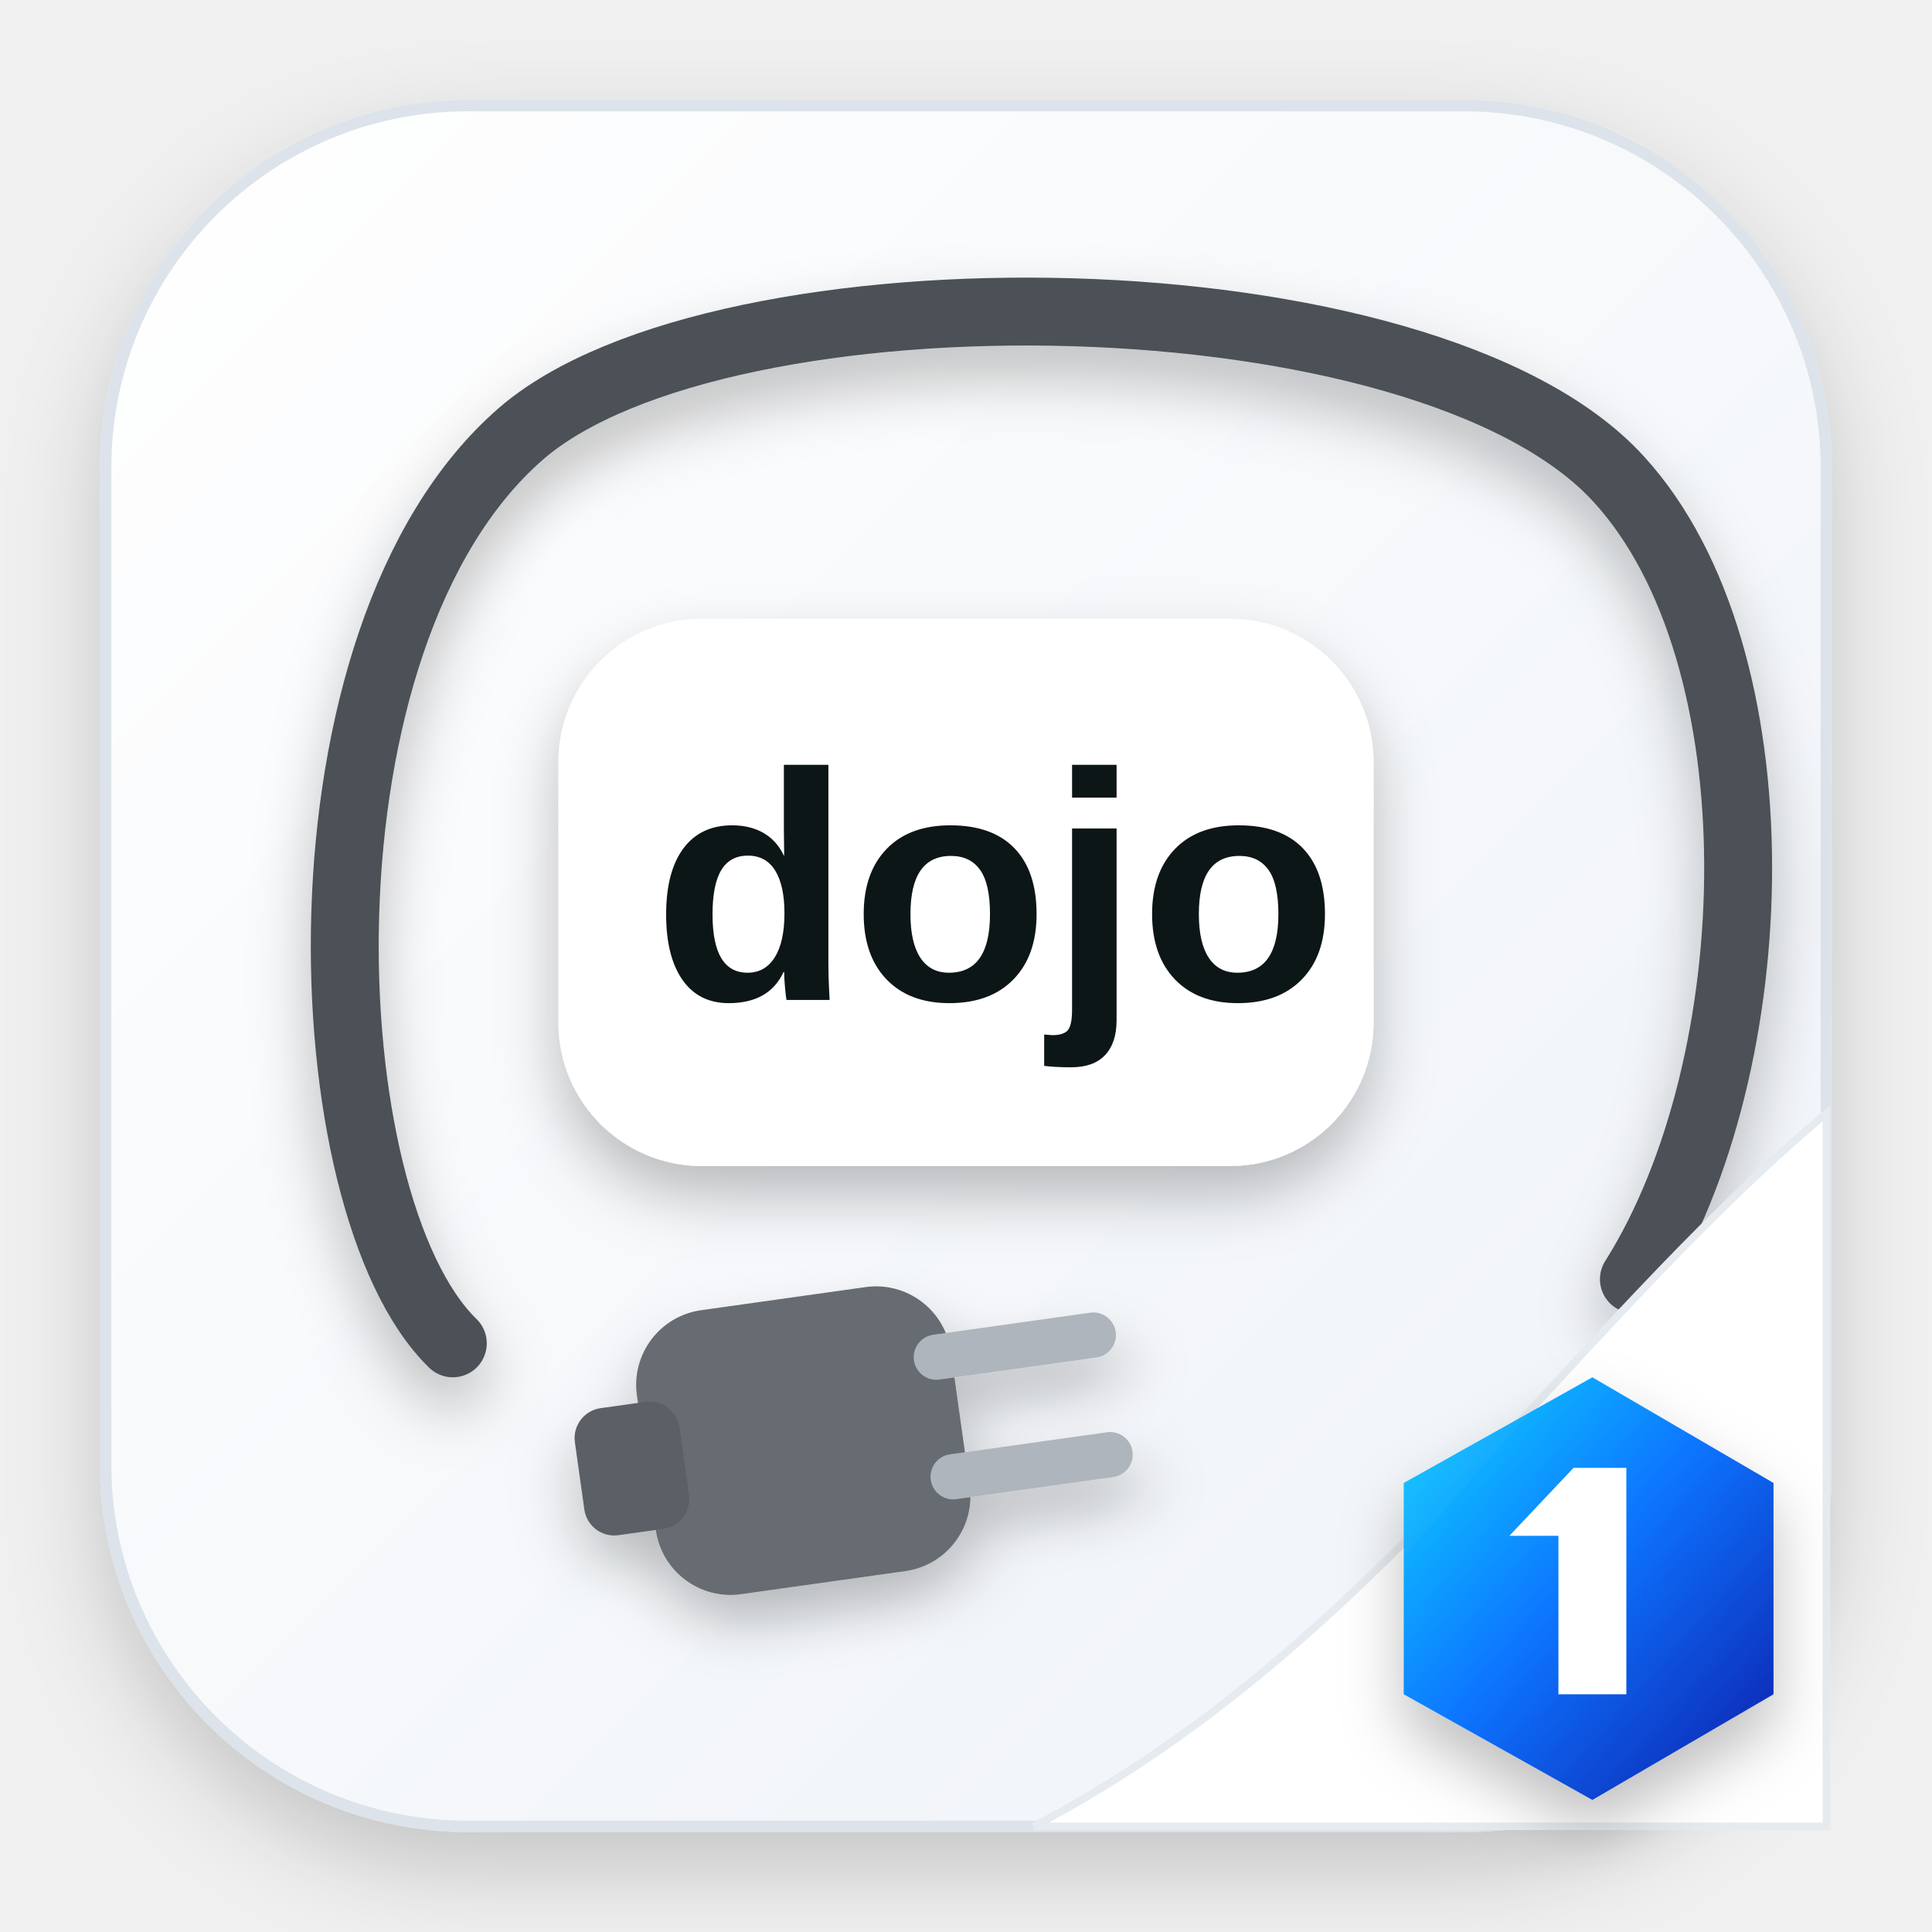
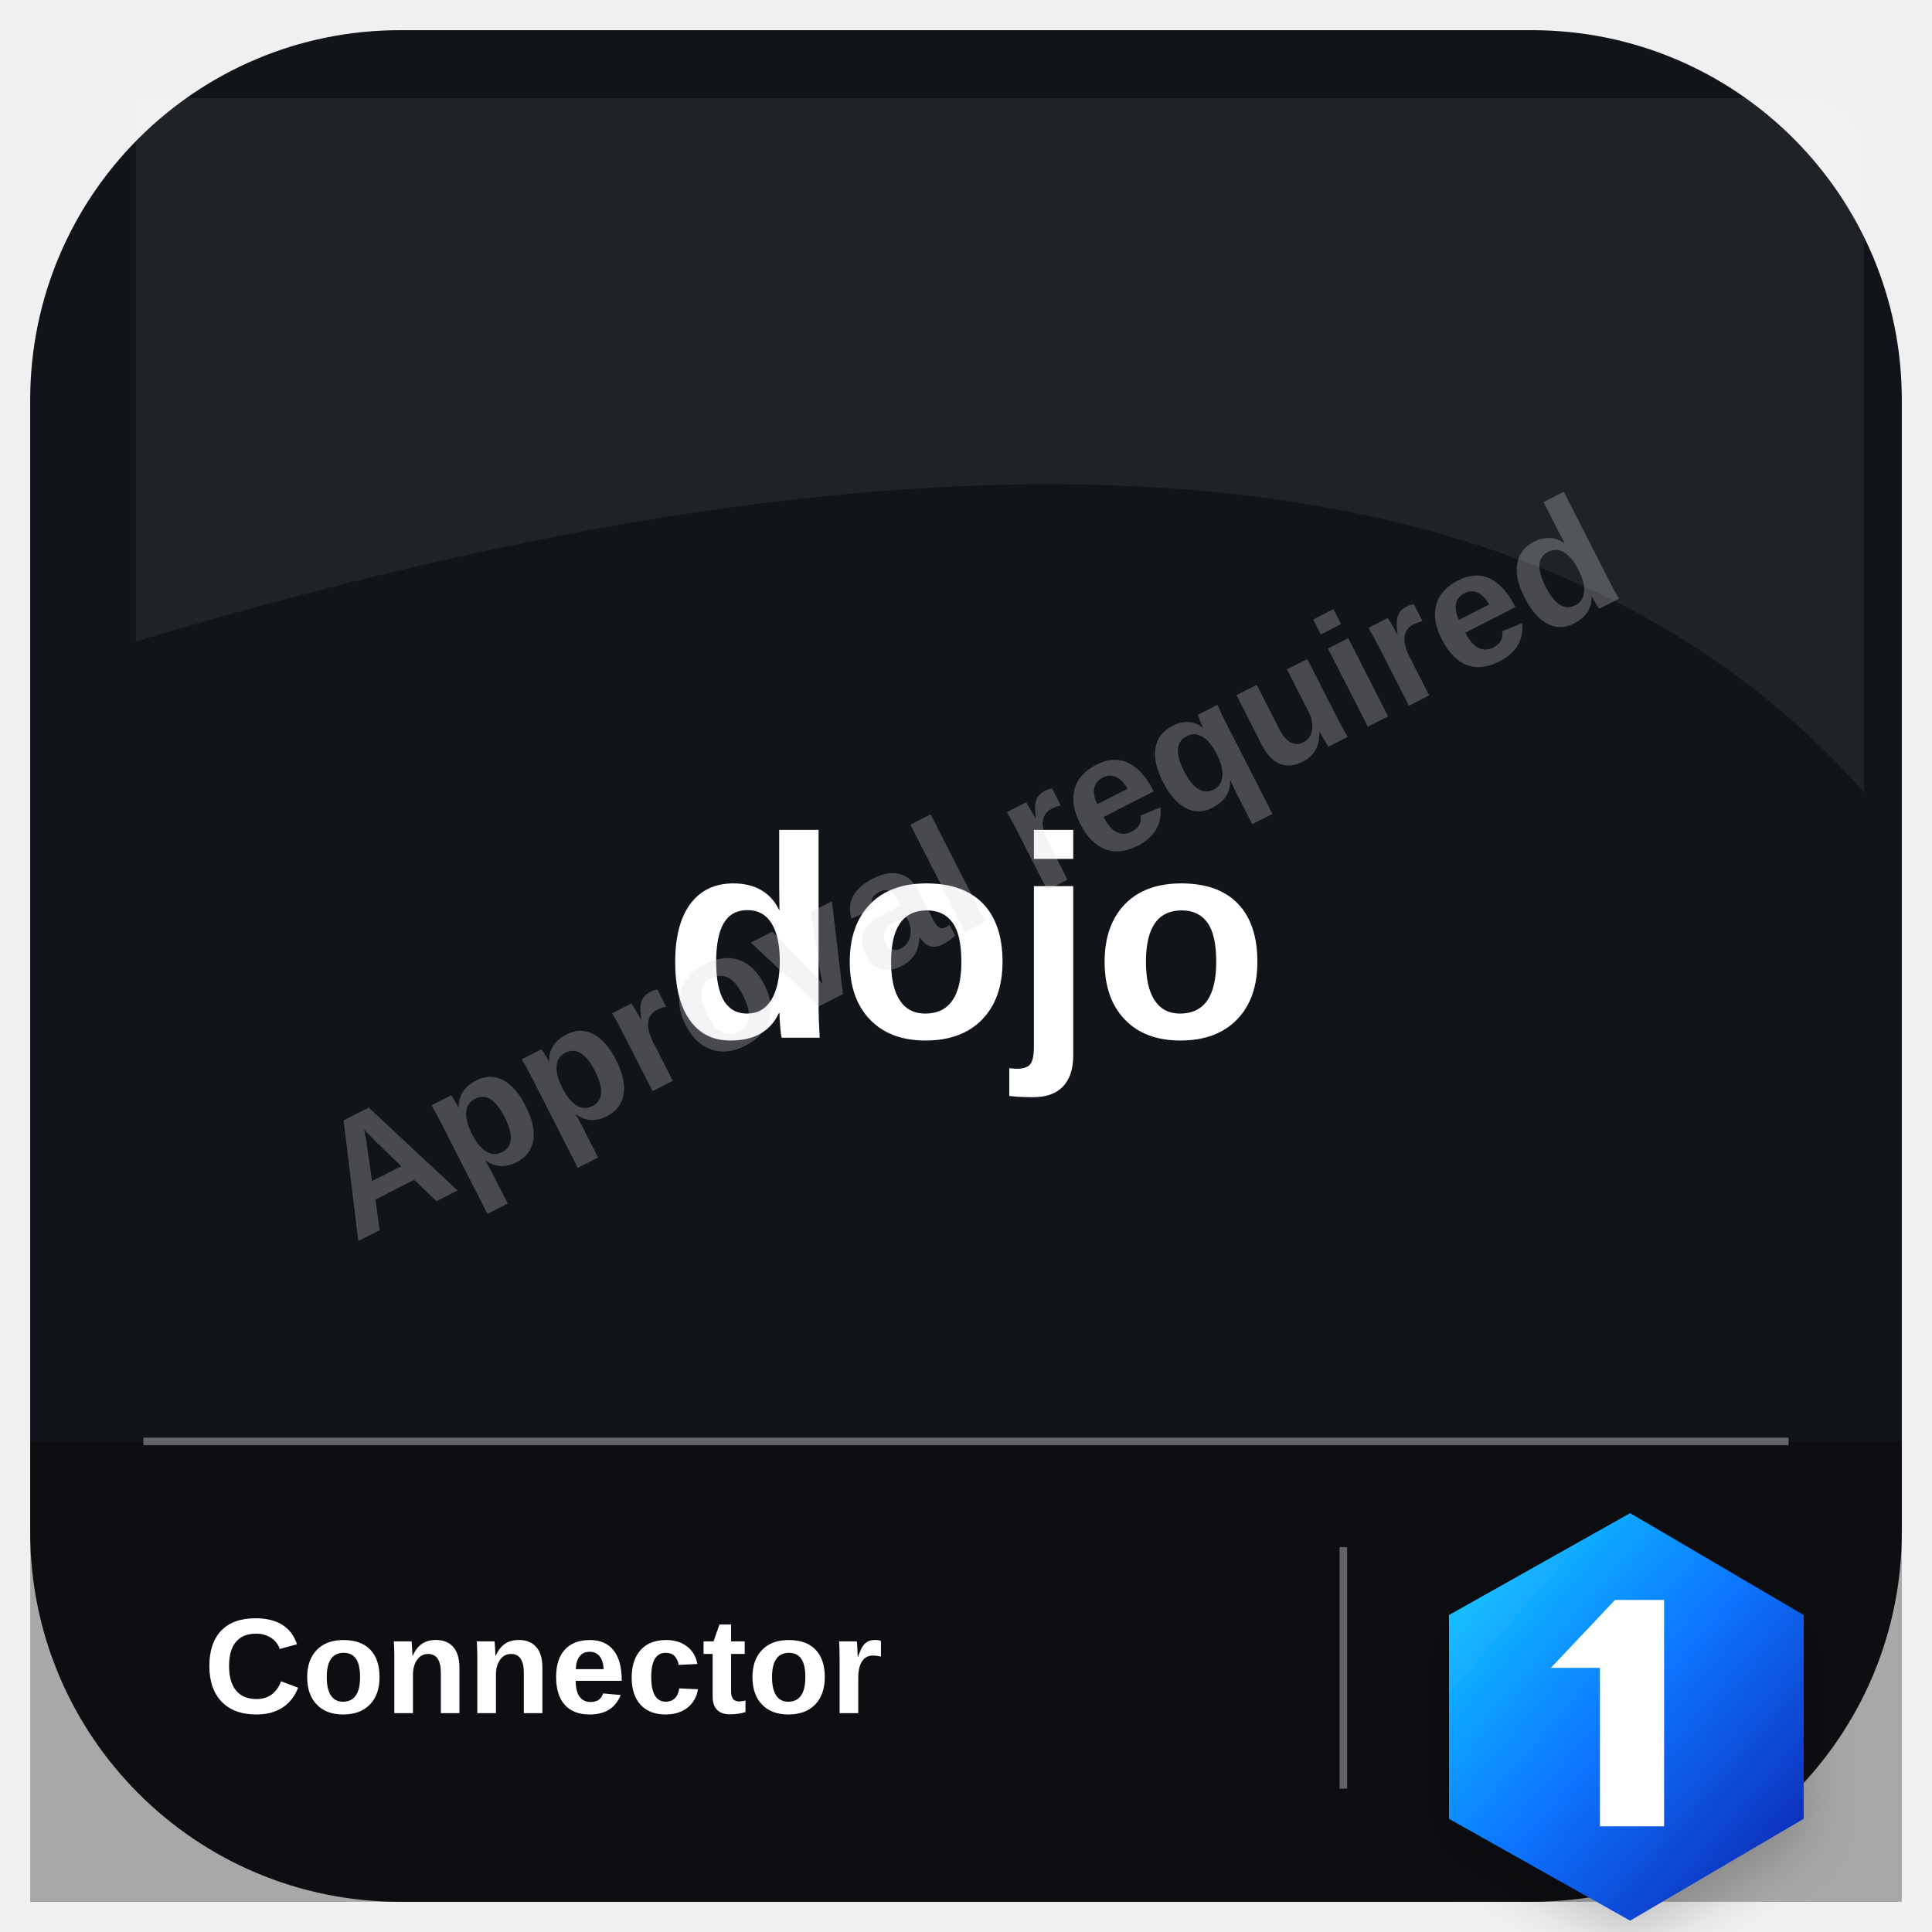
- <svg xmlns="http://www.w3.org/2000/svg" viewBox="0 0 512 512" role="img" aria-label="Dojo connector">
+ <svg xmlns="http://www.w3.org/2000/svg" viewBox="0 0 512 512" role="img" aria-label="dojo connector">
  <defs>
-     <linearGradient id="bg" x1="0" y1="0" x2="1" y2="1">
-       <stop stop-color="#fff" />
-       <stop offset="1" stop-color="#eef2f7" />
-     </linearGradient>
    <linearGradient id="one" x1="0" y1="0" x2="1" y2="1">
      <stop stop-color="#19d8ff" />
-       <stop offset=".48" stop-color="#0874ff" />
+       <stop offset=".5" stop-color="#0874ff" />
      <stop offset="1" stop-color="#071ca8" />
    </linearGradient>
    <filter id="s" x="-30%" y="-30%" width="160%" height="160%">
-       <feDropShadow dx="0" dy="10" stdDeviation="12" flood-opacity=".18" />
-     </filter>
-     <filter id="ps" x="-40%" y="-40%" width="180%" height="180%">
-       <feDropShadow dx="0" dy="8" stdDeviation="8" flood-opacity=".25" />
+       <feDropShadow dx="0" dy="5" stdDeviation="7" flood-opacity=".20" />
    </filter>
  </defs>
-   <rect x="28" y="28" width="456" height="456" rx="96" fill="url(#bg)" stroke="#dce3eb" stroke-width="3" filter="url(#s)" />
-   <path d="M120 356C82 319 76 169 138 115c53-46 240-44 291 12 43 47 40 155 4 212" fill="none" stroke="#4c5157" stroke-width="18" stroke-linecap="round" filter="url(#ps)" />
-   <g transform="translate(148 164)" filter="url(#ps)">
-     <rect width="216" height="145" rx="38" fill="#fff" />
-     <text x="25" y="101" font-family="Arial,Helvetica,sans-serif" font-size="86" font-weight="800" fill="#111418">dojo</text>
+   <rect x="8" y="8" width="496" height="496" rx="98" fill="#111418" />
+   <path d="M36 26 H476 Q494 26 494 44 V210 Q370 70 36 170Z" fill="#FFFFFF" opacity=".06" />
+   <text x="256" y="275" text-anchor="middle" font-family="Arial,Helvetica,sans-serif" font-size="76" font-weight="800" fill="#FFFFFF">dojo</text>
+   <g transform="rotate(-27 256 230)" opacity="0.28">
+     <text x="256" y="245" text-anchor="middle" font-family="Arial,Helvetica,sans-serif" font-size="44" font-weight="700" fill="#D6D9DE">Approval required</text>
  </g>
-   <g filter="url(#ps)" transform="translate(166 350) rotate(-8)">
-     <rect x="0" y="0" width="84" height="76" rx="20" fill="#666c72" />
-     <rect x="-18" y="22" width="28" height="34" rx="8" fill="#5a6066" />
-     <rect x="74" y="15" width="54" height="12" rx="6" fill="#aeb5bc" />
-     <rect x="74" y="47" width="54" height="12" rx="6" fill="#aeb5bc" />
-   </g>
-   <path d="M274 484C365 436 413 355 484 295V484Z" fill="#fff" stroke="#e6ebf0" stroke-width="2" />
-   <g transform="translate(372 365)" filter="url(#ps)">
-     <path d="M50 0 98 28v56L50 112 0 84V28Z" fill="url(#one)" />
-     <path d="M45 24 28 42h13v42h18V24Z" fill="#fff" />
+   <rect x="8" y="382" width="496" height="122" fill="#000000" opacity="0.30" />
+   <line x1="38" y1="382" x2="474" y2="382" stroke="#FFFFFF" opacity=".35" stroke-width="2" />
+   <text x="54" y="454" font-family="Arial,Helvetica,sans-serif" font-size="36" font-weight="700" fill="#FFFFFF">Connector</text>
+   <line x1="356" y1="410" x2="356" y2="474" stroke="#FFFFFF" opacity=".35" stroke-width="2" />
+   <g transform="translate(384 401)" filter="url(#s)">
+     <path d="M48 0 94 27v54L48 108 0 81V27Z" fill="url(#one)" />
+     <path d="M44 23 27 41h13v42h17V23Z" fill="#fff" />
  </g>
</svg>
